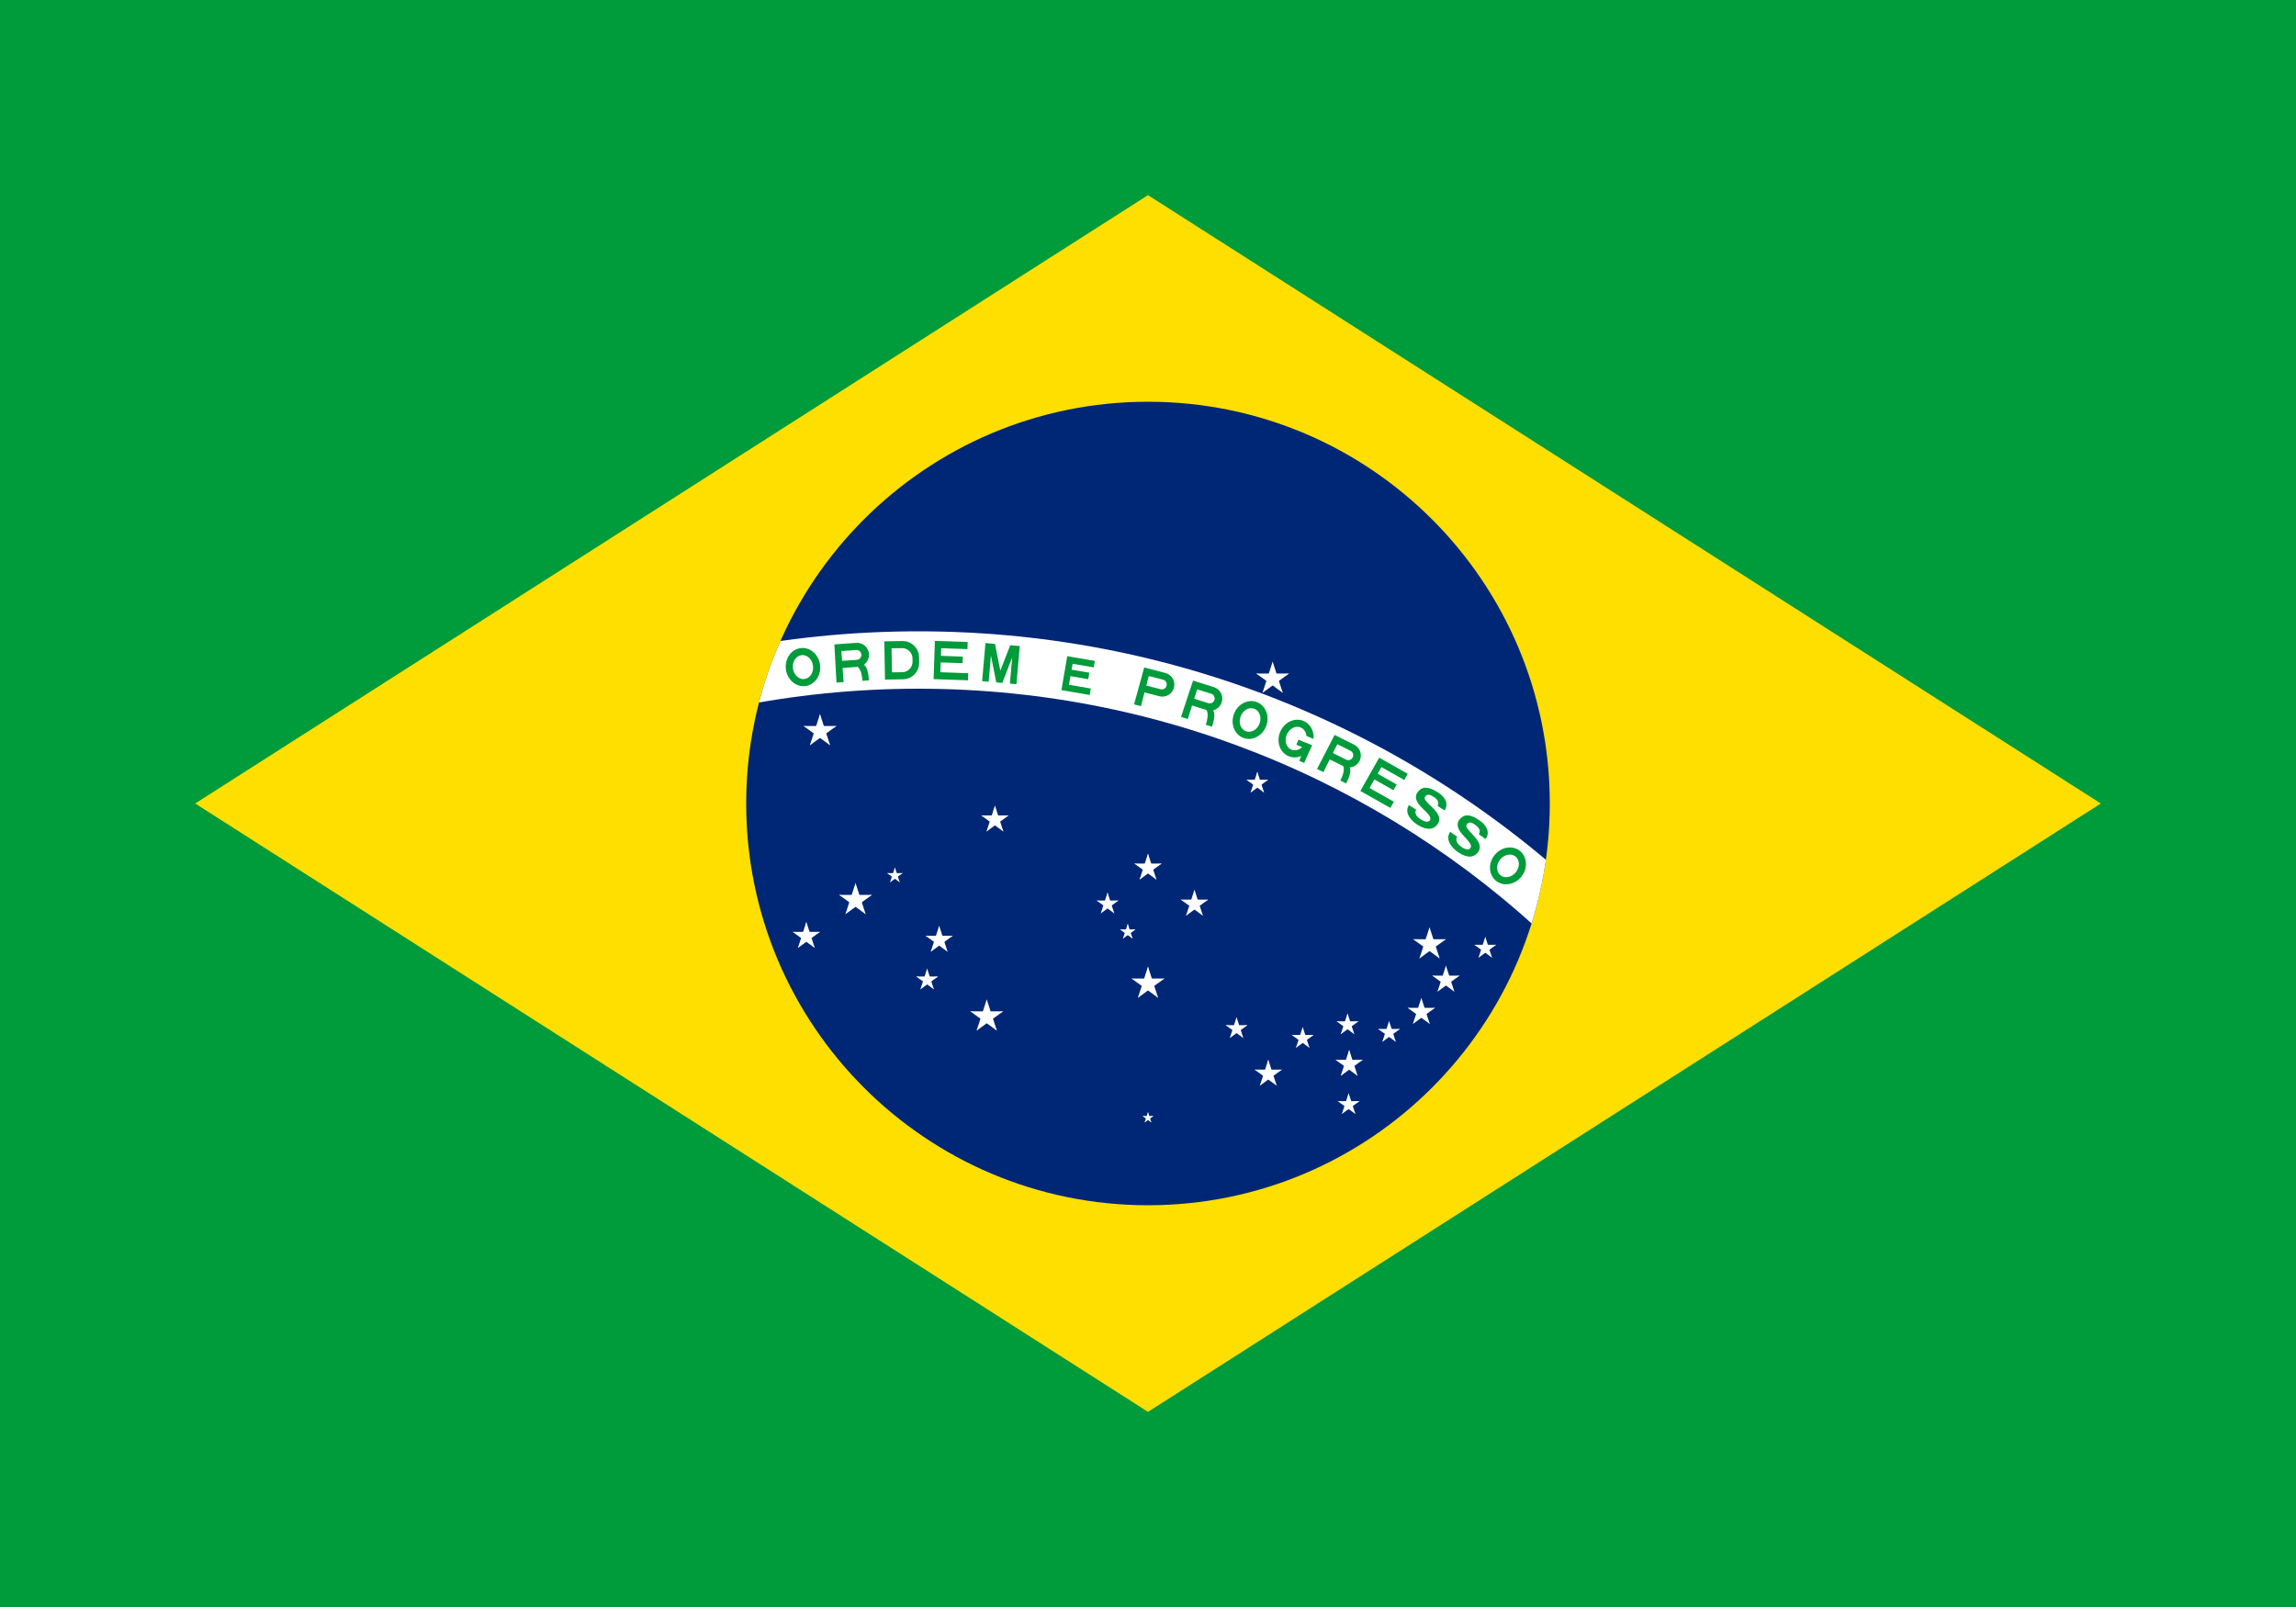
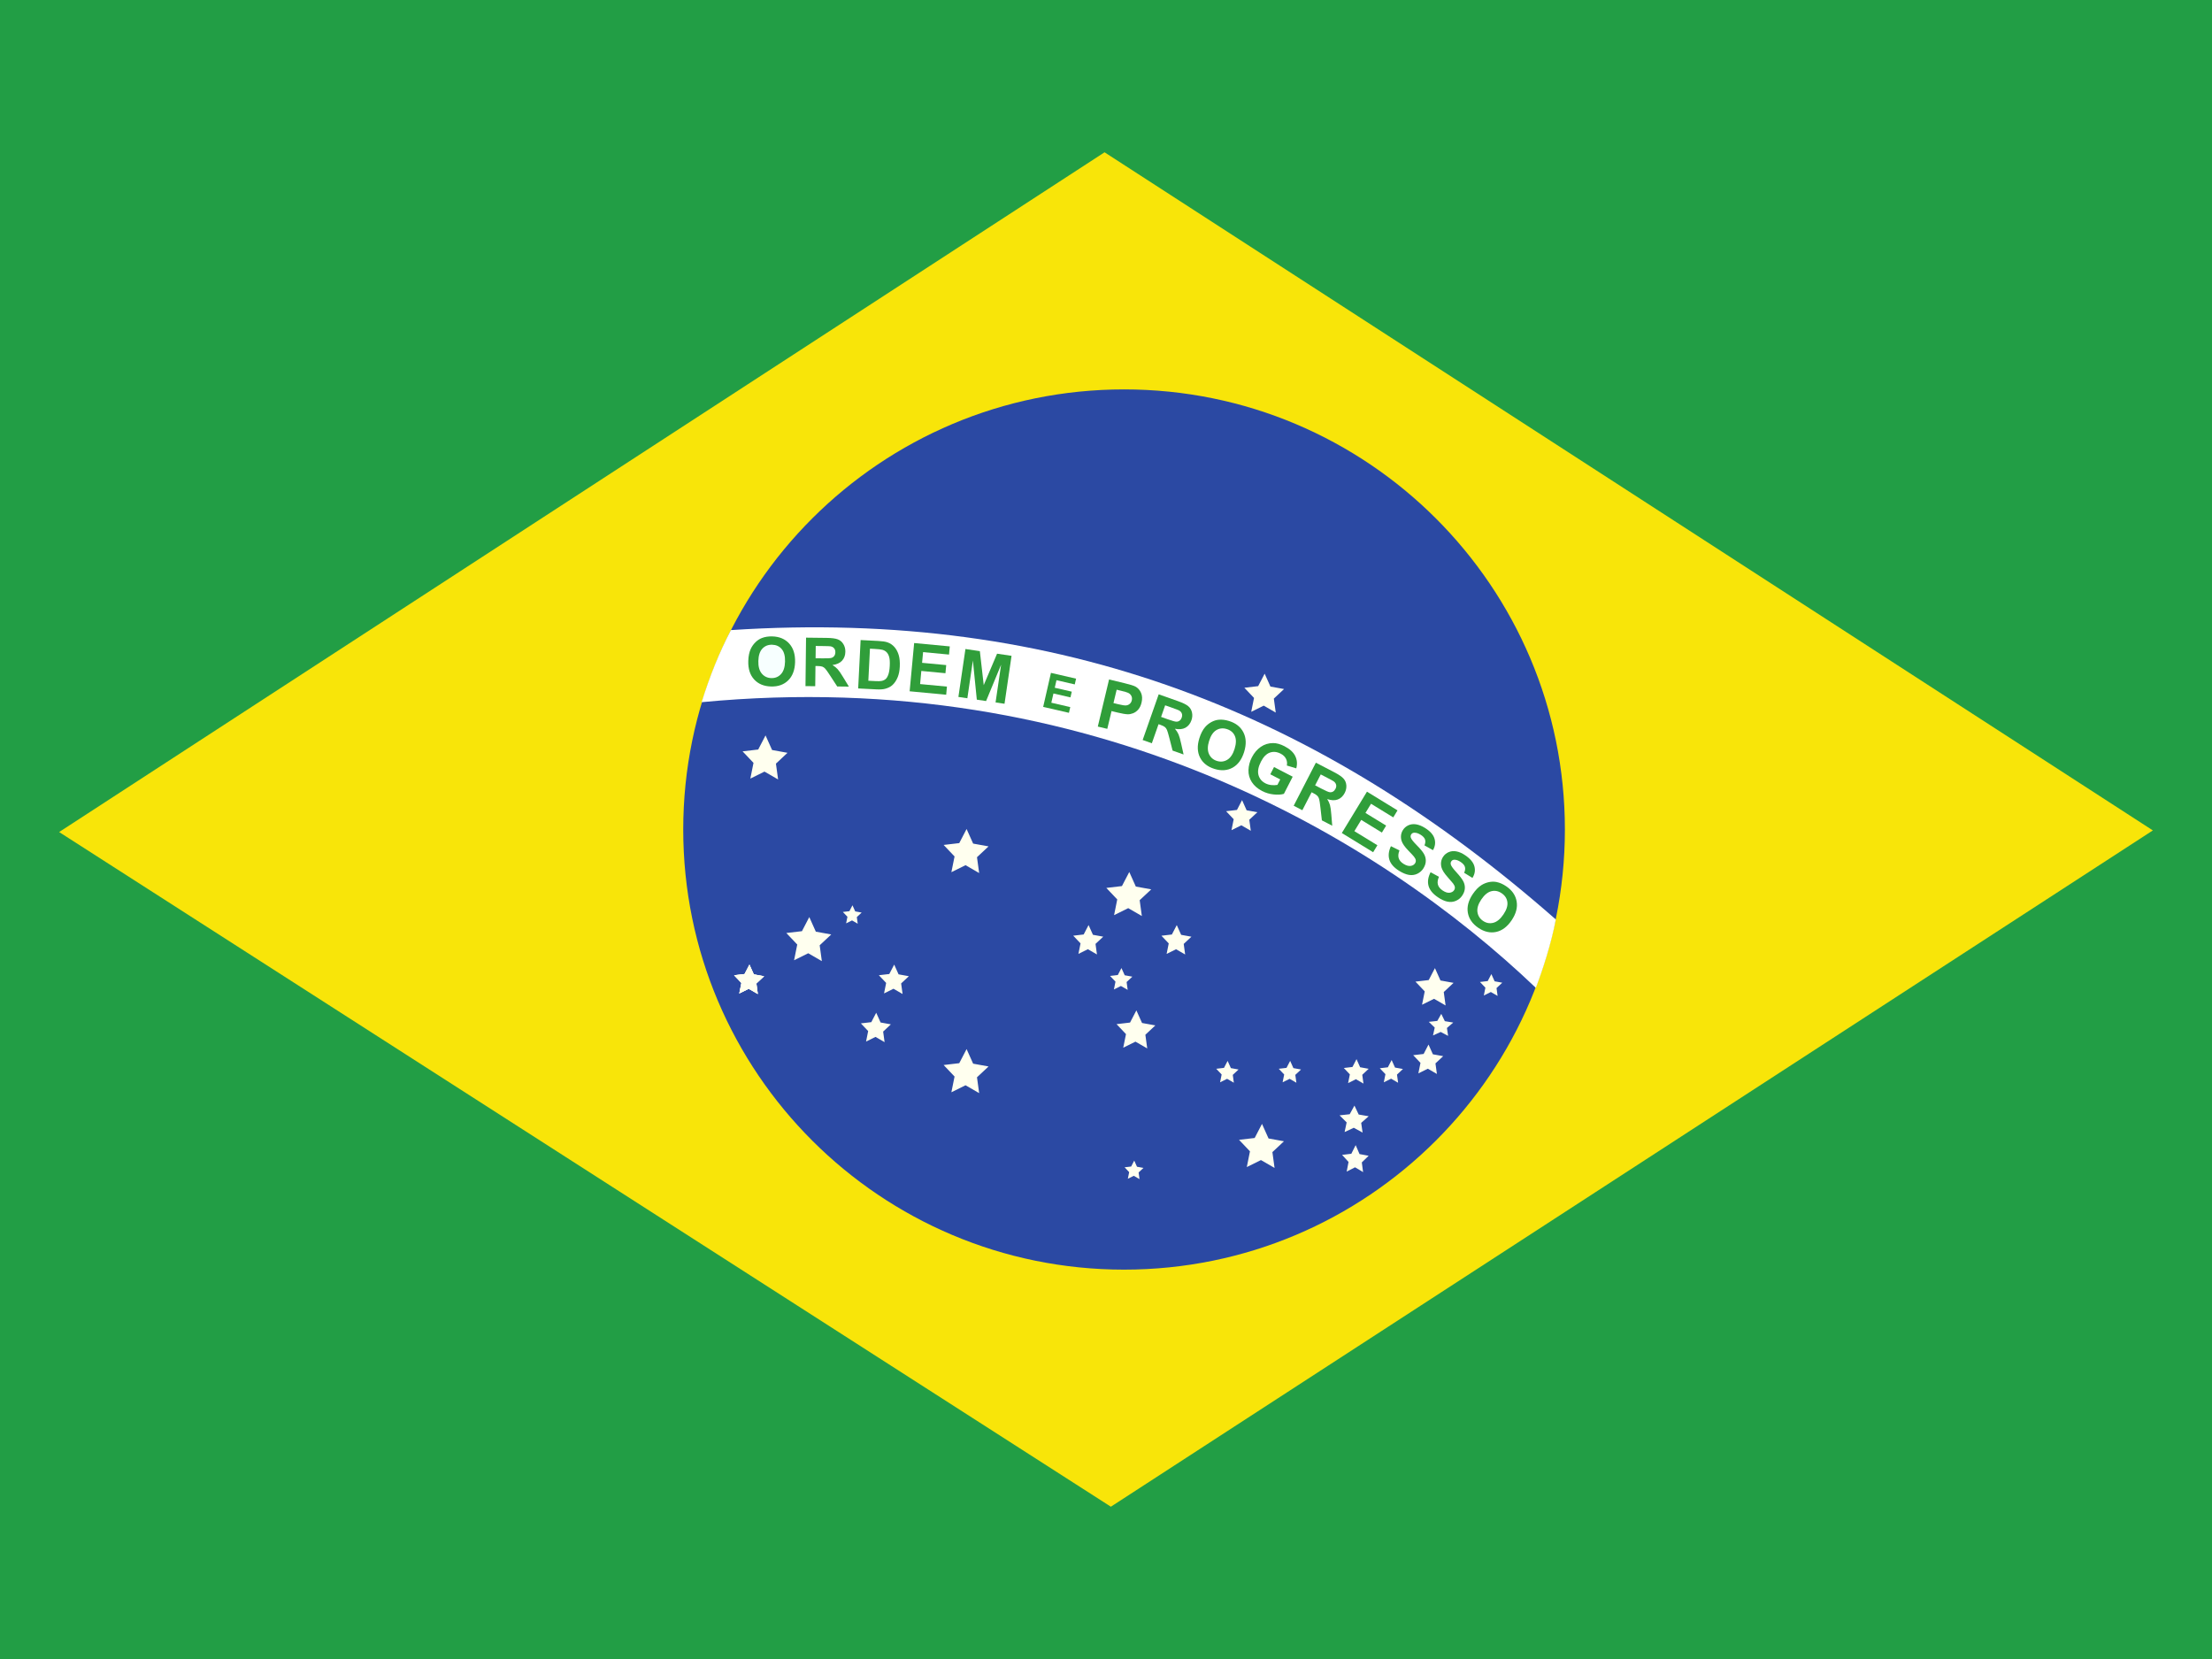
- <svg xmlns="http://www.w3.org/2000/svg" xmlns:xlink="http://www.w3.org/1999/xlink" version="1.0" width="720" height="504" viewBox="-2100 -1470 4200 2940">
-   <defs>
-     <path id="D" d="M -31.5,0 h 33 a 30 30 0 0 0 30,-30 v -10 a 30 30 0 0 0 -30,-30 H -31.5 z M -18.5,-13 h 19 a 19 19 0 0 0 19,-19 v -6 a 19 19 0 0 0 -19,-19 H -18.5 z" fill-rule="evenodd" />
-     <path id="E" d="M 0,0 h 63 v -13 H 12 v -18 h 40 v -12 h -40 v -14 H 60 v -13 H 0 z" transform="translate(-31.5)" />
-     <path id="e" d="M -26.25,0 h 52.5 v -12 h -40.5 v -16 h 33 v -12 h -33 v -11 H 25 v -12 H -26.25 z" />
-     <g id="G">
-       <clipPath id="gcut">
-         <path d="M -31.5,0 v -70 h 63 v 70 z M 0,-47 v 12 h 31.5 v -12 z" />
-       </clipPath>
-       <use xlink:href="#O" clip-path="url(#gcut)" />
-       <rect x="5" y="-35" width="26.5" height="10" />
-       <rect x="21.5" y="-35" width="10" height="35" />
+ <svg xmlns="http://www.w3.org/2000/svg" id="svg378" height="480" width="640" version="1" y="0" x="0">
+   <g id="flag" stroke-width="1pt">
+     <rect id="rect552" fill-rule="evenodd" width="640" y="0" x="0" height="480" fill="#229e45" />
+     <g id="g3551" transform="matrix(.9811 0 0 .9811 64.633 -11.162)">
+       <path id="path554" d="m261.72 455.71 307.29-199.44-309.15-199.98-308.3 200.46 310.16 198.96z" fill-rule="evenodd" fill="#f8e509" />
+       <path id="path557" d="m293.25 149.98c0 41.878-34.418 75.827-76.874 75.827-42.457 0-76.874-33.949-76.874-75.827s34.418-75.827 76.874-75.827c42.457 0 76.874 33.949 76.874 75.827z" fill-rule="evenodd" transform="matrix(1.6911 0 0 1.7117 -100.3 -.71516)" fill="#2b49a3" />
+       <polygon id="polygon559" fill="#ffffef" fill-rule="evenodd" transform="matrix(1.5567 0 0 1.5877 -132.89 162.78)" d="m 228.543,107.68 -2.588,-1.465 -2.674,1.301 0.594,-2.914 -2.064,-2.141 2.955,-0.336 1.398,-2.624 1.232,2.706 2.928,0.519 -2.193,2.008 z" points="228.54 107.68 225.96 106.22 223.28 107.52 223.88 104.6 221.81 102.46 224.77 102.12 226.16 99.501 227.4 102.21 230.32 102.73 228.13 104.74" />
+       <polygon id="polygon560" fill="#ffffef" fill-rule="evenodd" transform="matrix(1.5567 0 0 1.5877 -45.771 184.84)" d="m 228.543,107.68 -2.588,-1.465 -2.674,1.301 0.594,-2.914 -2.064,-2.141 2.955,-0.336 1.398,-2.624 1.232,2.706 2.928,0.519 -2.193,2.008 z" points="228.54 107.68 225.96 106.22 223.28 107.52 223.88 104.6 221.81 102.46 224.77 102.12 226.16 99.501 227.4 102.21 230.32 102.73 228.13 104.74" />
+       <polygon id="polygon561" fill="#ffffef" fill-rule="evenodd" transform="matrix(1.3448 0 0 1.3716 -34.894 172.87)" d="m 228.543,107.68 -2.588,-1.465 -2.674,1.301 0.594,-2.914 -2.064,-2.141 2.955,-0.336 1.398,-2.624 1.232,2.706 2.928,0.519 -2.193,2.008 z" points="228.54 107.68 225.96 106.22 223.28 107.52 223.88 104.6 221.81 102.46 224.77 102.12 226.16 99.501 227.4 102.21 230.32 102.73 228.13 104.74" />
+       <polygon id="polygon562" fill="#ffffef" fill-rule="evenodd" transform="matrix(1.3204 0 0 1.3467 58.669 162.88)" d="m 228.543,107.68 -2.588,-1.465 -2.674,1.301 0.594,-2.914 -2.064,-2.141 2.955,-0.336 1.398,-2.624 1.232,2.706 2.928,0.519 -2.193,2.008 z" points="228.54 107.68 225.96 106.22 223.28 107.52 223.88 104.6 221.81 102.46 224.77 102.12 226.16 99.501 227.4 102.21 230.32 102.73 228.13 104.74" />
+       <polygon id="polygon563" fill="#ffffef" fill-rule="evenodd" transform="matrix(1.5567 0 0 1.5877 -84.912 110.55)" d="m 228.543,107.68 -2.588,-1.465 -2.674,1.301 0.594,-2.914 -2.064,-2.141 2.955,-0.336 1.398,-2.624 1.232,2.706 2.928,0.519 -2.193,2.008 z" points="228.54 107.68 225.96 106.22 223.28 107.52 223.88 104.6 221.81 102.46 224.77 102.12 226.16 99.501 227.4 102.21 230.32 102.73 228.13 104.74" />
+       <polygon id="polygon564" fill="#ffffef" fill-rule="evenodd" transform="matrix(1.5567 0 0 1.5877 -192.18 70.278)" d="m 228.543,107.68 -2.588,-1.465 -2.674,1.301 0.594,-2.914 -2.064,-2.141 2.955,-0.336 1.398,-2.624 1.232,2.706 2.928,0.519 -2.193,2.008 z" points="228.54 107.68 225.96 106.22 223.28 107.52 223.88 104.6 221.81 102.46 224.77 102.12 226.16 99.501 227.4 102.21 230.32 102.73 228.13 104.74" />
+       <polygon id="polygon565" fill="#ffffef" fill-rule="evenodd" transform="matrix(1.5567 0 0 1.5877 -179.28 123.85)" d="m 228.543,107.68 -2.588,-1.465 -2.674,1.301 0.594,-2.914 -2.064,-2.141 2.955,-0.336 1.398,-2.624 1.232,2.706 2.928,0.519 -2.193,2.008 z" points="228.54 107.68 225.96 106.22 223.28 107.52 223.88 104.6 221.81 102.46 224.77 102.12 226.16 99.501 227.4 102.21 230.32 102.73 228.13 104.74" />
+       <polygon id="polygon566" fill="#ffffef" fill-rule="evenodd" transform="matrix(1.3751 0 0 1.4025 -3.9188 70.499)" d="m 228.543,107.68 -2.588,-1.465 -2.674,1.301 0.594,-2.914 -2.064,-2.141 2.955,-0.336 1.398,-2.624 1.232,2.706 2.928,0.519 -2.193,2.008 z" points="228.54 107.68 225.96 106.22 223.28 107.52 223.88 104.6 221.81 102.46 224.77 102.12 226.16 99.501 227.4 102.21 230.32 102.73 228.13 104.74" />
+       <polygon id="polygon567" fill="#ffffef" fill-rule="evenodd" transform="matrix(1.083 0 0 1.1046 55.481 137.43)" d="m 228.543,107.68 -2.588,-1.465 -2.674,1.301 0.594,-2.914 -2.064,-2.141 2.955,-0.336 1.398,-2.624 1.232,2.706 2.928,0.519 -2.193,2.008 z" points="228.54 107.68 225.96 106.22 223.28 107.52 223.88 104.6 221.81 102.46 224.77 102.12 226.16 99.501 227.4 102.21 230.32 102.73 228.13 104.74" />
+       <polygon id="polygon568" fill="#ffffef" fill-rule="evenodd" transform="matrix(1.0393 0 0 1.06 -79.913 190.38)" d="m 228.543,107.68 -2.588,-1.465 -2.674,1.301 0.594,-2.914 -2.064,-2.141 2.955,-0.336 1.398,-2.624 1.232,2.706 2.928,0.519 -2.193,2.008 z" points="228.54 107.68 225.96 106.22 223.28 107.52 223.88 104.6 221.81 102.46 224.77 102.12 226.16 99.501 227.4 102.21 230.32 102.73 228.13 104.74" />
+       <polygon id="polygon569" fill="#ffffef" fill-rule="evenodd" transform="matrix(.84693 0 0 .79301 167.62 231.47)" d="m 228.543,107.68 -2.588,-1.465 -2.674,1.301 0.594,-2.914 -2.064,-2.141 2.955,-0.336 1.398,-2.624 1.232,2.706 2.928,0.519 -2.193,2.008 z" points="228.54 107.68 225.96 106.22 223.28 107.52 223.88 104.6 221.81 102.46 224.77 102.12 226.16 99.501 227.4 102.21 230.32 102.73 228.13 104.74" />
+       <polygon id="polygon570" fill="#ffffef" fill-rule="evenodd" transform="matrix(1.0393 0 0 1.06 -79.913 190.38)" d="m 228.543,107.68 -2.588,-1.465 -2.674,1.301 0.594,-2.914 -2.064,-2.141 2.955,-0.336 1.398,-2.624 1.232,2.706 2.928,0.519 -2.193,2.008 z" points="228.54 107.68 225.96 106.22 223.28 107.52 223.88 104.6 221.81 102.46 224.77 102.12 226.16 99.501 227.4 102.21 230.32 102.73 228.13 104.74" />
+       <polygon id="polygon571" fill="#ffffef" fill-rule="evenodd" transform="matrix(1.0393 0 0 1.06 -79.913 190.38)" d="m 228.543,107.68 -2.588,-1.465 -2.674,1.301 0.594,-2.914 -2.064,-2.141 2.955,-0.336 1.398,-2.624 1.232,2.706 2.928,0.519 -2.193,2.008 z" points="228.54 107.68 225.96 106.22 223.28 107.52 223.88 104.6 221.81 102.46 224.77 102.12 226.16 99.501 227.4 102.21 230.32 102.73 228.13 104.74" />
+       <polygon id="polygon572" fill="#ffffef" fill-rule="evenodd" transform="matrix(1.0393 0 0 1.06 -37.226 190.37)" d="m 228.543,107.68 -2.588,-1.465 -2.674,1.301 0.594,-2.914 -2.064,-2.141 2.955,-0.336 1.398,-2.624 1.232,2.706 2.928,0.519 -2.193,2.008 z" points="228.54 107.68 225.96 106.22 223.28 107.52 223.88 104.6 221.81 102.46 224.77 102.12 226.16 99.501 227.4 102.21 230.32 102.73 228.13 104.74" />
+       <polygon id="polygon573" fill="#ffffef" fill-rule="evenodd" transform="matrix(1.0393 0 0 1.06 -42.53 204.57)" d="m 228.543,107.68 -2.588,-1.465 -2.674,1.301 0.594,-2.914 -2.064,-2.141 2.955,-0.336 1.398,-2.624 1.232,2.706 2.928,0.519 -2.193,2.008 z" points="228.54 107.68 225.96 106.22 223.28 107.52 223.88 104.6 221.81 102.46 224.77 102.12 226.16 99.501 227.4 102.21 230.32 102.73 228.13 104.74" />
+       <polygon id="polygon574" fill="#ffffef" fill-rule="evenodd" transform="matrix(1.0393 0 0 1.06 46.108 178.72)" d="m 228.543,107.68 -2.588,-1.465 -2.674,1.301 0.594,-2.914 -2.064,-2.141 2.955,-0.336 1.398,-2.624 1.232,2.706 2.928,0.519 -2.193,2.008 z" points="228.54 107.68 225.96 106.22 223.28 107.52 223.88 104.6 221.81 102.46 224.77 102.12 226.16 99.501 227.4 102.21 230.32 102.73 228.13 104.74" />
+       <polygon id="polygon575" fill="#ffffef" fill-rule="evenodd" transform="matrix(1.0393 0 0 1.06 20.098 178.71)" d="m 228.543,107.68 -2.588,-1.465 -2.674,1.301 0.594,-2.914 -2.064,-2.141 2.955,-0.336 1.398,-2.624 1.232,2.706 2.928,0.519 -2.193,2.008 z" points="228.54 107.68 225.96 106.22 223.28 107.52 223.88 104.6 221.81 102.46 224.77 102.12 226.16 99.501 227.4 102.21 230.32 102.73 228.13 104.74" />
+       <polygon id="polygon576" fill="#ffffef" fill-rule="evenodd" transform="matrix(.65125 0 0 .66422 38.233 212.26)" d="m 228.543,107.68 -2.588,-1.465 -2.674,1.301 0.594,-2.914 -2.064,-2.141 2.955,-0.336 1.398,-2.624 1.232,2.706 2.928,0.519 -2.193,2.008 z" points="228.54 107.68 225.96 106.22 223.28 107.52 223.88 104.6 221.81 102.46 224.77 102.12 226.16 99.501 227.4 102.21 230.32 102.73 228.13 104.74" />
+       <polygon id="polygon577" fill="#ffffef" fill-rule="evenodd" transform="matrix(1.0393 0 0 1.06 120.35 213.95)" d="m 228.543,107.68 -2.588,-1.465 -2.674,1.301 0.594,-2.914 -2.064,-2.141 2.955,-0.336 1.398,-2.624 1.232,2.706 2.928,0.519 -2.193,2.008 z" points="228.54 107.68 225.96 106.22 223.28 107.52 223.88 104.6 221.81 102.46 224.77 102.12 226.16 99.501 227.4 102.21 230.32 102.73 228.13 104.74" />
+       <polygon id="polygon578" fill="#ffffef" fill-rule="evenodd" transform="matrix(.86091 0 0 .88028 139.46 236.14)" d="m 228.543,107.68 -2.588,-1.465 -2.674,1.301 0.594,-2.914 -2.064,-2.141 2.955,-0.336 1.398,-2.624 1.232,2.706 2.928,0.519 -2.193,2.008 z" points="228.54 107.68 225.96 106.22 223.28 107.52 223.88 104.6 221.81 102.46 224.77 102.12 226.16 99.501 227.4 102.21 230.32 102.73 228.13 104.74" />
+       <polygon id="polygon579" fill="#ffffef" fill-rule="evenodd" transform="matrix(.80183 0 0 .81855 163.18 242.54)" d="m 228.543,107.68 -2.588,-1.465 -2.674,1.301 0.594,-2.914 -2.064,-2.141 2.955,-0.336 1.398,-2.624 1.232,2.706 2.928,0.519 -2.193,2.008 z" points="228.54 107.68 225.96 106.22 223.28 107.52 223.88 104.6 221.81 102.46 224.77 102.12 226.16 99.501 227.4 102.21 230.32 102.73 228.13 104.74" />
+       <polygon id="polygon580" fill="#ffffef" fill-rule="evenodd" transform="matrix(.7723 0 0 .78768 199.27 220.26)" d="m 228.543,107.68 -2.588,-1.465 -2.674,1.301 0.594,-2.914 -2.064,-2.141 2.955,-0.336 1.398,-2.624 1.232,2.706 2.928,0.519 -2.193,2.008 z" points="228.54 107.68 225.96 106.22 223.28 107.52 223.88 104.6 221.81 102.46 224.77 102.12 226.16 99.501 227.4 102.21 230.32 102.73 228.13 104.74" />
+       <polygon id="polygon581" fill="#ffffef" fill-rule="evenodd" transform="matrix(1.0086 0 0 .97287 105.45 240.62)" d="m 228.543,107.68 -2.588,-1.465 -2.674,1.301 0.594,-2.914 -2.064,-2.141 2.955,-0.336 1.398,-2.624 1.232,2.706 2.928,0.519 -2.193,2.008 z" points="228.54 107.68 225.96 106.22 223.28 107.52 223.88 104.6 221.81 102.46 224.77 102.12 226.16 99.501 227.4 102.21 230.32 102.73 228.13 104.74" />
+       <polygon id="polygon582" fill="#ffffef" fill-rule="evenodd" transform="matrix(.91998 0 0 .97287 125.85 252.28)" d="m 228.543,107.68 -2.588,-1.465 -2.674,1.301 0.594,-2.914 -2.064,-2.141 2.955,-0.336 1.398,-2.624 1.232,2.706 2.928,0.519 -2.193,2.008 z" points="228.54 107.68 225.96 106.22 223.28 107.52 223.88 104.6 221.81 102.46 224.77 102.12 226.16 99.501 227.4 102.21 230.32 102.73 228.13 104.74" />
+       <polygon id="polygon583" fill="#ffffef" fill-rule="evenodd" transform="matrix(.7723 0 0 .78768 139.93 245.86)" d="m 228.543,107.68 -2.588,-1.465 -2.674,1.301 0.594,-2.914 -2.064,-2.141 2.955,-0.336 1.398,-2.624 1.232,2.706 2.928,0.519 -2.193,2.008 z" points="228.54 107.68 225.96 106.22 223.28 107.52 223.88 104.6 221.81 102.46 224.77 102.12 226.16 99.501 227.4 102.21 230.32 102.73 228.13 104.74" />
+       <polygon id="polygon584" fill="#ffffef" fill-rule="evenodd" transform="matrix(.7723 0 0 .78768 121.49 245.86)" d="m 228.543,107.68 -2.588,-1.465 -2.674,1.301 0.594,-2.914 -2.064,-2.141 2.955,-0.336 1.398,-2.624 1.232,2.706 2.928,0.519 -2.193,2.008 z" points="228.54 107.68 225.96 106.22 223.28 107.52 223.88 104.6 221.81 102.46 224.77 102.12 226.16 99.501 227.4 102.21 230.32 102.73 228.13 104.74" />
+       <polygon id="polygon585" fill="#ffffef" fill-rule="evenodd" transform="matrix(.7723 0 0 .78768 90.179 218.48)" d="m 228.543,107.68 -2.588,-1.465 -2.674,1.301 0.594,-2.914 -2.064,-2.141 2.955,-0.336 1.398,-2.624 1.232,2.706 2.928,0.519 -2.193,2.008 z" points="228.54 107.68 225.96 106.22 223.28 107.52 223.88 104.6 221.81 102.46 224.77 102.12 226.16 99.501 227.4 102.21 230.32 102.73 228.13 104.74" />
+       <polygon id="polygon586" fill="#ffffef" fill-rule="evenodd" transform="matrix(.65415 0 0 .66718 120.67 287.26)" d="m 228.543,107.68 -2.588,-1.465 -2.674,1.301 0.594,-2.914 -2.064,-2.141 2.955,-0.336 1.398,-2.624 1.232,2.706 2.928,0.519 -2.193,2.008 z" points="228.54 107.68 225.96 106.22 223.28 107.52 223.88 104.6 221.81 102.46 224.77 102.12 226.16 99.501 227.4 102.21 230.32 102.73 228.13 104.74" />
+       <polygon id="polygon587" fill="#ffffef" fill-rule="evenodd" transform="matrix(1.5567 0 0 1.5877 -132.89 97.877)" d="m 228.543,107.68 -2.588,-1.465 -2.674,1.301 0.594,-2.914 -2.064,-2.141 2.955,-0.336 1.398,-2.624 1.232,2.706 2.928,0.519 -2.193,2.008 z" points="228.54 107.68 225.96 106.22 223.28 107.52 223.88 104.6 221.81 102.46 224.77 102.12 226.16 99.501 227.4 102.21 230.32 102.73 228.13 104.74" />
+       <path id="path726" d="m387.05 302.7c1.981-5.181 4.537-12.995 5.894-20.167-69.048-60.656-146.02-91.728-243.28-85.335-3.487 6.686-6.278 13.683-8.631 21.256 115.24-10.994 199.71 40.026 246.02 84.246z" stroke-opacity=".503" fill-rule="evenodd" fill="#fff" />
+       <path id="path790" d="m356.01 268.6 2.467 1.347c-0.387 0.875-0.491 1.64-0.315 2.292 0.182 0.659 0.636 1.232 1.359 1.722 0.767 0.524 1.453 0.753 2.056 0.692 0.61-0.062 1.066-0.312 1.361-0.748 0.186-0.279 0.263-0.573 0.228-0.88-0.027-0.306-0.196-0.673-0.505-1.095-0.213-0.286-0.733-0.89-1.558-1.811-1.06-1.183-1.693-2.181-1.898-2.994-0.283-1.143-0.111-2.182 0.52-3.119 0.407-0.603 0.955-1.051 1.644-1.344 0.699-0.294 1.461-0.361 2.283-0.202 0.827 0.161 1.696 0.549 2.6 1.166 1.48 1.005 2.373 2.087 2.679 3.244 0.312 1.161 0.121 2.297-0.575 3.41l-2.45-1.511c0.307-0.678 0.382-1.263 0.222-1.756-0.15-0.495-0.561-0.969-1.233-1.424-0.691-0.469-1.328-0.695-1.911-0.676-0.377 0.012-0.667 0.171-0.873 0.478-0.189 0.281-0.232 0.601-0.131 0.96 0.131 0.457 0.68 1.215 1.656 2.277 0.972 1.06 1.635 1.926 1.988 2.597 0.361 0.669 0.525 1.366 0.491 2.088-0.024 0.721-0.29 1.455-0.793 2.203-0.457 0.68-1.072 1.185-1.847 1.522-0.774 0.337-1.601 0.419-2.484 0.243-0.878-0.18-1.829-0.618-2.853-1.315-1.49-1.01-2.404-2.133-2.738-3.364-0.329-1.236-0.128-2.571 0.61-4z" stroke-opacity=".502" fill="#309e3a" />
+       <path id="path791" d="m344.31 260.92 2.52 1.244c-0.351 0.888-0.425 1.659-0.223 2.302 0.211 0.65 0.684 1.207 1.427 1.667 0.789 0.491 1.482 0.693 2.082 0.608 0.61-0.087 1.055-0.353 1.33-0.801 0.177-0.286 0.24-0.584 0.194-0.888-0.039-0.306-0.223-0.666-0.551-1.077-0.223-0.277-0.764-0.858-1.628-1.746-1.107-1.14-1.778-2.112-2.015-2.915-0.329-1.131-0.198-2.176 0.392-3.138 0.385-0.618 0.914-1.087 1.589-1.407 0.689-0.322 1.448-0.421 2.275-0.296 0.834 0.13 1.717 0.483 2.644 1.061 1.521 0.943 2.455 1.989 2.806 3.132 0.358 1.149 0.213 2.29-0.435 3.43l-2.511-1.412c0.28-0.688 0.332-1.275 0.152-1.761-0.171-0.49-0.6-0.947-1.287-1.375-0.711-0.442-1.357-0.64-1.937-0.597-0.377 0.026-0.66 0.199-0.854 0.514-0.176 0.288-0.208 0.606-0.092 0.962 0.148 0.452 0.728 1.188 1.744 2.21 1.013 1.018 1.712 1.857 2.09 2.513 0.389 0.654 0.58 1.344 0.575 2.066 0.007 0.722-0.232 1.465-0.702 2.236-0.43 0.693-1.028 1.226-1.785 1.595-0.76 0.368-1.586 0.483-2.474 0.342-0.881-0.144-1.85-0.546-2.902-1.198-1.528-0.952-2.486-2.035-2.869-3.252-0.382-1.222-0.234-2.562 0.447-4.019z" stroke-opacity=".502" fill="#309e3a" />
+       <path id="path792" d="m329.83 257.04 7.417-12.196 9.008 5.52-1.255 2.064-6.552-4.017-1.647 2.703 6.099 3.738-1.25 2.054-6.099-3.737-2.017 3.319 6.786 4.159-1.252 2.056-9.238-5.664z" stroke-opacity=".502" fill="#309e3a" />
+       <path id="path795" d="m308.74 239.72 1.1-2.141 5.505 2.85-2.595 5.058c-0.805 0.243-1.816 0.301-3.04 0.173-1.212-0.132-2.339-0.466-3.381-1.005-1.323-0.685-2.334-1.556-3.033-2.621-0.696-1.07-1.028-2.247-0.992-3.538 0.039-1.298 0.37-2.554 0.996-3.773 0.677-1.323 1.56-2.354 2.641-3.098 1.076-0.741 2.292-1.111 3.637-1.111 1.028-0.003 2.145 0.312 3.354 0.933 1.572 0.815 2.627 1.78 3.164 2.9 0.549 1.118 0.65 2.325 0.303 3.624l-2.781-0.837c0.142-0.715 0.058-1.381-0.254-1.994-0.302-0.618-0.822-1.116-1.557-1.498-1.119-0.579-2.188-0.683-3.216-0.312-1.02 0.37-1.887 1.253-2.604 2.651-0.776 1.508-1.025 2.812-0.745 3.915 0.283 1.094 0.963 1.922 2.048 2.484 0.534 0.276 1.122 0.448 1.763 0.517 0.651 0.067 1.245 0.05 1.787-0.051l0.827-1.612-2.928-1.513z" stroke-opacity=".502" fill="#309e3a" />
+       <path id="path804" d="m216.76 216.91 2.073-14.135 4.252 0.63 1.144 10.017 3.935-9.269 4.268 0.63-2.072 14.137-2.641-0.39 1.633-11.128-4.428 10.715-2.736-0.406-1.156-11.539-1.632 11.126-2.641-0.389z" stroke-opacity=".502" fill="#309e3a" />
+       <path id="path805" d="m202.38 215.24 1.33-14.229 10.506 0.993-0.222 2.407-7.647-0.721-0.297 3.155 7.113 0.669-0.223 2.398-7.115-0.671-0.36 3.872 7.913 0.745-0.222 2.4-10.777-1.017z" stroke-opacity=".502" fill="#309e3a" />
+       <g id="g812" stroke-opacity=".502" transform="matrix(1.397 -.89423 .89074 1.4025 -199.05 128.1)">
+         <path id="path810" d="m154.79 154.48c0.49-0.725 1.01-1.26 1.56-1.605 0.406-0.253 0.847-0.429 1.319-0.529 0.476-0.098 0.928-0.103 1.356-0.016 0.57 0.112 1.145 0.364 1.724 0.755 1.048 0.71 1.666 1.602 1.853 2.676 0.192 1.078-0.105 2.196-0.888 3.354-0.777 1.148-1.698 1.837-2.763 2.064-1.062 0.225-2.116-0.016-3.16-0.723-1.059-0.716-1.681-1.607-1.87-2.673-0.187-1.07 0.103-2.171 0.869-3.303z" fill="#309e3a" />
+         <path id="path811" d="m156.31 155.43c-0.545 0.805-0.773 1.543-0.683 2.212 0.091 0.666 0.424 1.193 0.997 1.58 0.572 0.387 1.181 0.499 1.824 0.336 0.649-0.165 1.252-0.66 1.811-1.485 0.551-0.815 0.783-1.545 0.696-2.189-0.085-0.642-0.423-1.163-1.015-1.564-0.592-0.4-1.207-0.519-1.846-0.357-0.636 0.159-1.231 0.648-1.784 1.467z" fill="#f7ffff" />
+       </g>
+       <g id="g815" stroke-opacity=".502" transform="matrix(1.383 -.91592 .91234 1.3884 -199.32 133.77)">
+         <path id="path808" d="m160.44 163.42 4.814-7.115 3.023 2.046c0.761 0.515 1.269 0.952 1.524 1.314 0.261 0.36 0.384 0.774 0.37 1.241s-0.163 0.91-0.448 1.331c-0.361 0.534-0.817 0.869-1.367 1.006-0.548 0.134-1.165 0.035-1.851-0.297 0.188 0.391 0.31 0.764 0.363 1.116 0.058 0.354 0.07 0.924 0.039 1.71l-0.07 1.975-1.718-1.162 0.009-2.251c0.006-0.802-0.012-1.321-0.051-1.555-0.038-0.238-0.115-0.434-0.232-0.589-0.115-0.157-0.337-0.348-0.668-0.571l-0.29-0.197-2.01 2.97-1.437-0.972z" fill="#309e3a" />
+         <path id="path809" d="m164.66 160.29 1.063 0.719c0.689 0.467 1.139 0.729 1.35 0.787 0.211 0.057 0.413 0.048 0.606-0.029s0.362-0.222 0.507-0.435c0.162-0.24 0.228-0.476 0.196-0.709-0.025-0.234-0.141-0.45-0.348-0.646-0.106-0.095-0.45-0.34-1.032-0.734l-1.121-0.758-1.221 1.805z" fill="#fff" />
+       </g>
+       <g id="g818" stroke-opacity=".502" transform="matrix(1.4175 -.86112 .85776 1.4231 -194.72 119.26)">
+         <path id="path806" d="m172.42 161.16 2.626 1.776c0.592 0.401 1.012 0.751 1.261 1.052 0.334 0.405 0.544 0.866 0.629 1.381 0.086 0.515 0.052 1.053-0.101 1.615-0.152 0.558-0.452 1.17-0.903 1.836-0.396 0.586-0.811 1.041-1.243 1.367-0.529 0.397-1.065 0.644-1.613 0.741-0.412 0.075-0.877 0.036-1.393-0.115-0.385-0.114-0.843-0.351-1.374-0.71l-2.702-1.828 4.813-7.115z" fill="#309e3a" />
+         <path id="path807" d="m173.05 163.33-3.188 4.713 1.073 0.725c0.4 0.272 0.706 0.445 0.914 0.52 0.272 0.099 0.532 0.131 0.778 0.095 0.25-0.034 0.53-0.177 0.841-0.429 0.314-0.254 0.657-0.656 1.029-1.206s0.609-1.006 0.712-1.366c0.102-0.36 0.121-0.681 0.058-0.965-0.063-0.283-0.209-0.544-0.438-0.784-0.17-0.181-0.548-0.47-1.134-0.866l-0.645-0.437z" fill="#fff" />
+       </g>
+       <g id="g824" stroke-opacity=".502" transform="matrix(1.5511 -.58458 .58229 1.5572 -164.55 46.058)">
+         <path id="path800" d="m200.75 190.69 4.813-7.115 2.306 1.56c0.873 0.591 1.419 1.012 1.636 1.263 0.335 0.382 0.519 0.846 0.551 1.391 0.034 0.542-0.141 1.096-0.524 1.662-0.295 0.437-0.622 0.751-0.983 0.941-0.359 0.191-0.72 0.288-1.082 0.294-0.357 0.004-0.68-0.052-0.97-0.168-0.388-0.164-0.908-0.466-1.558-0.906l-0.936-0.634-1.816 2.684-1.437-0.972z" fill="#309e3a" />
+         <path id="path801" d="m206.19 185.75-1.366 2.019 0.786 0.532c0.567 0.383 0.97 0.602 1.211 0.656 0.242 0.055 0.469 0.039 0.683-0.047 0.217-0.084 0.397-0.231 0.539-0.442 0.175-0.259 0.244-0.523 0.206-0.794-0.039-0.272-0.16-0.507-0.364-0.706-0.15-0.149-0.483-0.398-1.001-0.748l-0.694-0.47z" fill="#fff" />
+       </g>
+       <g id="g827" stroke-opacity=".502" transform="matrix(1.6028 -.42116 .41952 1.6091 -143.19 2.8883)">
+         <path id="path798" d="m207.39 195.18 4.813-7.114 3.024 2.046c0.761 0.514 1.269 0.952 1.524 1.313 0.261 0.361 0.384 0.774 0.37 1.241s-0.163 0.911-0.448 1.331c-0.361 0.534-0.817 0.869-1.367 1.006-0.548 0.134-1.165 0.035-1.851-0.296 0.188 0.391 0.31 0.763 0.363 1.115 0.058 0.355 0.07 0.925 0.039 1.71l-0.07 1.976-1.718-1.162 0.009-2.251c0.005-0.803-0.012-1.321-0.051-1.556-0.038-0.237-0.115-0.433-0.232-0.588-0.115-0.158-0.337-0.348-0.668-0.572l-0.29-0.197-2.01 2.971-1.437-0.973z" fill="#309e3a" />
+         <path id="path799" d="m211.6 192.05 1.063 0.719c0.689 0.466 1.138 0.728 1.349 0.785 0.211 0.058 0.413 0.049 0.607-0.028 0.193-0.076 0.362-0.222 0.506-0.435 0.162-0.24 0.228-0.476 0.197-0.709-0.025-0.234-0.142-0.449-0.348-0.646-0.106-0.095-0.45-0.339-1.032-0.733l-1.121-0.759-1.221 1.806z" fill="#fff" />
+       </g>
+       <g id="g830" stroke-opacity=".502" transform="matrix(1.5864 -.47997 .47809 1.5926 -149.72 20.414)">
+         <path id="path796" d="m216.64 196.32c0.491-0.725 1.011-1.26 1.559-1.605 0.408-0.253 0.847-0.43 1.321-0.529 0.476-0.098 0.928-0.103 1.355-0.017 0.571 0.112 1.145 0.364 1.724 0.756 1.049 0.709 1.666 1.601 1.854 2.676 0.191 1.077-0.105 2.195-0.889 3.353-0.777 1.149-1.698 1.837-2.762 2.065-1.062 0.225-2.116-0.017-3.161-0.724-1.058-0.715-1.681-1.606-1.87-2.672-0.187-1.07 0.103-2.171 0.869-3.303z" fill="#309e3a" />
+         <path id="path797" d="m218.16 197.28c-0.545 0.805-0.773 1.542-0.683 2.212 0.092 0.665 0.424 1.192 0.997 1.58 0.573 0.387 1.18 0.499 1.824 0.335 0.649-0.164 1.253-0.659 1.811-1.484 0.552-0.816 0.784-1.545 0.696-2.19-0.084-0.641-0.423-1.163-1.015-1.563-0.592-0.401-1.207-0.52-1.845-0.357-0.636 0.159-1.231 0.648-1.785 1.467z" fill="#fff" />
+       </g>
+       <g id="g833" stroke-opacity=".502" transform="matrix(1.6454 -.19485 .19409 1.6519 -103.71 -53.916)">
+         <path id="path793" d="m230.03 210.5 4.813-7.115 3.024 2.046c0.76 0.515 1.268 0.952 1.524 1.314 0.26 0.36 0.384 0.774 0.37 1.241s-0.164 0.91-0.448 1.331c-0.361 0.534-0.817 0.869-1.368 1.006-0.548 0.134-1.164 0.035-1.85-0.297 0.188 0.391 0.309 0.764 0.363 1.116 0.057 0.355 0.07 0.924 0.039 1.71l-0.071 1.975-1.717-1.162 0.008-2.25c0.005-0.804-0.011-1.322-0.051-1.556-0.037-0.237-0.115-0.434-0.232-0.589-0.114-0.157-0.337-0.348-0.667-0.571l-0.291-0.197-2.009 2.97-1.437-0.972z" fill="#309e3a" />
+         <path id="path794" d="m234.24 207.36 1.063 0.719c0.689 0.467 1.139 0.728 1.35 0.786 0.21 0.058 0.413 0.048 0.607-0.028 0.193-0.077 0.361-0.222 0.506-0.436 0.162-0.239 0.227-0.475 0.197-0.708-0.026-0.234-0.142-0.45-0.348-0.646-0.106-0.095-0.45-0.34-1.033-0.734l-1.12-0.758-1.222 1.805z" fill="#fff" />
+       </g>
+       <g id="g836" stroke-opacity=".502" transform="matrix(1.6568 0 0 1.6633 -60.955 -99.344)">
+         <path id="path788" d="m259.17 225.1c0.49-0.725 1.01-1.26 1.56-1.605 0.407-0.253 0.847-0.429 1.32-0.529 0.477-0.097 0.928-0.103 1.355-0.017 0.571 0.113 1.146 0.365 1.725 0.757 1.048 0.709 1.666 1.601 1.854 2.676 0.191 1.077-0.106 2.194-0.89 3.353-0.777 1.148-1.697 1.837-2.761 2.065-1.063 0.224-2.116-0.017-3.162-0.724-1.057-0.716-1.681-1.607-1.87-2.673-0.187-1.07 0.103-2.171 0.869-3.303z" fill="#309e3a" />
+         <path id="path789" d="m260.69 226.05c-0.545 0.806-0.773 1.543-0.684 2.212 0.093 0.666 0.425 1.192 0.997 1.58 0.573 0.387 1.181 0.499 1.825 0.336 0.649-0.165 1.253-0.659 1.811-1.485 0.551-0.815 0.783-1.545 0.695-2.189-0.085-0.642-0.423-1.163-1.015-1.564s-1.207-0.52-1.845-0.357c-0.636 0.159-1.23 0.649-1.784 1.467z" fill="#fff" />
+       </g>
+       <path id="path872" d="m241.76 219.84 2.292-10.031 7.408 1.708-0.385 1.695-5.389-1.241-0.513 2.224 5.019 1.157-0.389 1.688-5.013-1.154-0.626 2.728 5.58 1.286-0.385 1.691-7.599-1.751z" stroke-opacity=".502" fill="#309e3a" />
    </g>
-     <path id="M" d="M -31.5,0 h 12 v -48 l 14,48 h 11 l 14,-48 V 0 h 12 V -70 h -17.5 l -14,48 l -14,-48 H -31.5 z" />
-     <path id="O" d="M 0,0 a 31.5 35 0 0 0 0,-70 a 31.5 35 0 0 0 0,70 M 0,-13 a 18.5 22 0 0 0 0,-44 a 18.5 22 0 0 0 0,44" fill-rule="evenodd" />
-     <path id="P" d="M -31.5,0 h 13 v -26 h 28 a 22 22 0 0 0 0,-44 h -40 z M -18.5,-39 h 27 a 9 9 0 0 0 0,-18 h -27 z" fill-rule="evenodd" />
-     <g id="R">
-       <use xlink:href="#P" />
-       <path d="M 28,0 c 0,-10 0,-32 -15,-32 h -19 c 22,0 22,22 22,32" />
-     </g>
-     <path id="S" d="M -15.75,-22 C -15.75,-15 -9,-11.5 1,-11.5 C 11,-11.5 15.74,-14.75 15.75,-19.25 C 15.75,-33.5 -31,-24.5 -30.75,-49.5 C -30.5,-71 -6,-70 3,-70 C 12,-70 29,-66 28.75,-48.75 L 13.5,-48.75 C 13.5,-56.25 6.5,-59 -1.5,-59 C -9.25,-59 -14.75,-57.75 -14.75,-50.5 C -15,-38.75 31.5,-46.5 31.5,-21.75 C 31.5,-3.5 13.5,0 0,0 C -11.5,0 -31.55,-4.5 -31.5,-22 z" />
-     <g id="star" fill="#fff">
-       <g id="c">
-         <path id="t" d="M 0,-1 v 1 h .5" transform="rotate(18 0,-1)" />
-         <use xlink:href="#t" transform="scale(-1,1)" />
-       </g>
-       <use xlink:href="#c" transform="rotate(72)" />
-       <use xlink:href="#c" transform="rotate(-72)" />
-       <use xlink:href="#c" transform="rotate(144)" />
-       <use xlink:href="#c" transform="rotate(-144)" />
-     </g>
-     <use id="star1" xlink:href="#star" transform="scale(31.5)" />
-     <use id="star2" xlink:href="#star" transform="scale(26.25)" />
-     <use id="star3" xlink:href="#star" transform="scale(21)" />
-     <use id="star4" xlink:href="#star" transform="scale(15)" />
-     <use id="star5" xlink:href="#star" transform="scale(10.5)" />
-   </defs>
-   <rect x="-50%" y="-50%" width="100%" height="100%" fill="#009b3a" />
-   <path d="M -1743,0 0,1113 1743,0 0,-1113 z" fill="#fedf00" />
-   <circle r="735" fill="#002776" />
-   <clipPath id="band">
-     <circle r="735" />
-   </clipPath>
-   <path d="M -2205,1470 a 1785 1785 0 0 1 3570,0 h -105 a 1680 1680 0 1 0 -3360,0 z" clip-path="url(#band)" fill="#fff" />
-   <g fill="#009b3a" transform="translate(-420,1470)">
-     <use xlink:href="#O" y="-1697.5" transform="rotate(-7)" />
-     <use xlink:href="#R" y="-1697.5" transform="rotate(-4)" />
-     <use xlink:href="#D" y="-1697.5" transform="rotate(-1)" />
-     <use xlink:href="#E" y="-1697.5" transform="rotate(2)" />
-     <use xlink:href="#M" y="-1697.5" transform="rotate(5)" />
-     <use xlink:href="#e" y="-1697.5" transform="rotate(9.75)" />
-     <use xlink:href="#P" y="-1697.5" transform="rotate(14.5)" />
-     <use xlink:href="#R" y="-1697.5" transform="rotate(17.5)" />
-     <use xlink:href="#O" y="-1697.5" transform="rotate(20.5)" />
-     <use xlink:href="#G" y="-1697.5" transform="rotate(23.5)" />
-     <use xlink:href="#R" y="-1697.5" transform="rotate(26.5)" />
-     <use xlink:href="#E" y="-1697.5" transform="rotate(29.5)" />
-     <use xlink:href="#S" y="-1697.5" transform="rotate(32.5)" />
-     <use xlink:href="#S" y="-1697.5" transform="rotate(35.5)" />
-     <use xlink:href="#O" y="-1697.5" transform="rotate(38.5)" />
  </g>
-   <use id="αCMi" xlink:href="#star1" x="-600" y="-132" />
-   <use id="αCMa" xlink:href="#star1" x="-535" y="177" />
-   <use id="βCMa" xlink:href="#star2" x="-625" y="243" />
-   <use id="γCMa" xlink:href="#star4" x="-463" y="132" />
-   <use id="δCMa" xlink:href="#star2" x="-382" y="250" />
-   <use id="εCMa" xlink:href="#star3" x="-404" y="323" />
-   <use id="αVir" xlink:href="#star1" x="228" y="-228" />
-   <use id="αSco" xlink:href="#star1" x="515" y="258" />
-   <use id="βSco" xlink:href="#star3" x="617" y="265" />
-   <use id="εSco" xlink:href="#star2" x="545" y="323" />
-   <use id="θSco" xlink:href="#star2" x="368" y="477" />
-   <use id="ιSco" xlink:href="#star3" x="367" y="551" />
-   <use id="κSco" xlink:href="#star3" x="441" y="419" />
-   <use id="λSco" xlink:href="#star2" x="500" y="382" />
-   <use id="μSco" xlink:href="#star3" x="365" y="405" />
-   <use id="αHya" xlink:href="#star2" x="-280" y="30" />
-   <use id="γHya" xlink:href="#star3" x="200" y="-37" />
-   <use id="αCru" xlink:href="#star1" y="330" />
-   <use id="βCru" xlink:href="#star2" x="85" y="184" />
-   <use id="γCru" xlink:href="#star2" y="118" />
-   <use id="δCru" xlink:href="#star3" x="-74" y="184" />
-   <use id="εCru" xlink:href="#star4" x="-37" y="235" />
-   <use id="αTrA" xlink:href="#star2" x="220" y="495" />
-   <use id="βTrA" xlink:href="#star3" x="283" y="430" />
-   <use id="γTrA" xlink:href="#star3" x="162" y="412" />
-   <use id="αCar" xlink:href="#star1" x="-295" y="390" />
-   <use id="σOct" xlink:href="#star5" y="575" />
</svg>
